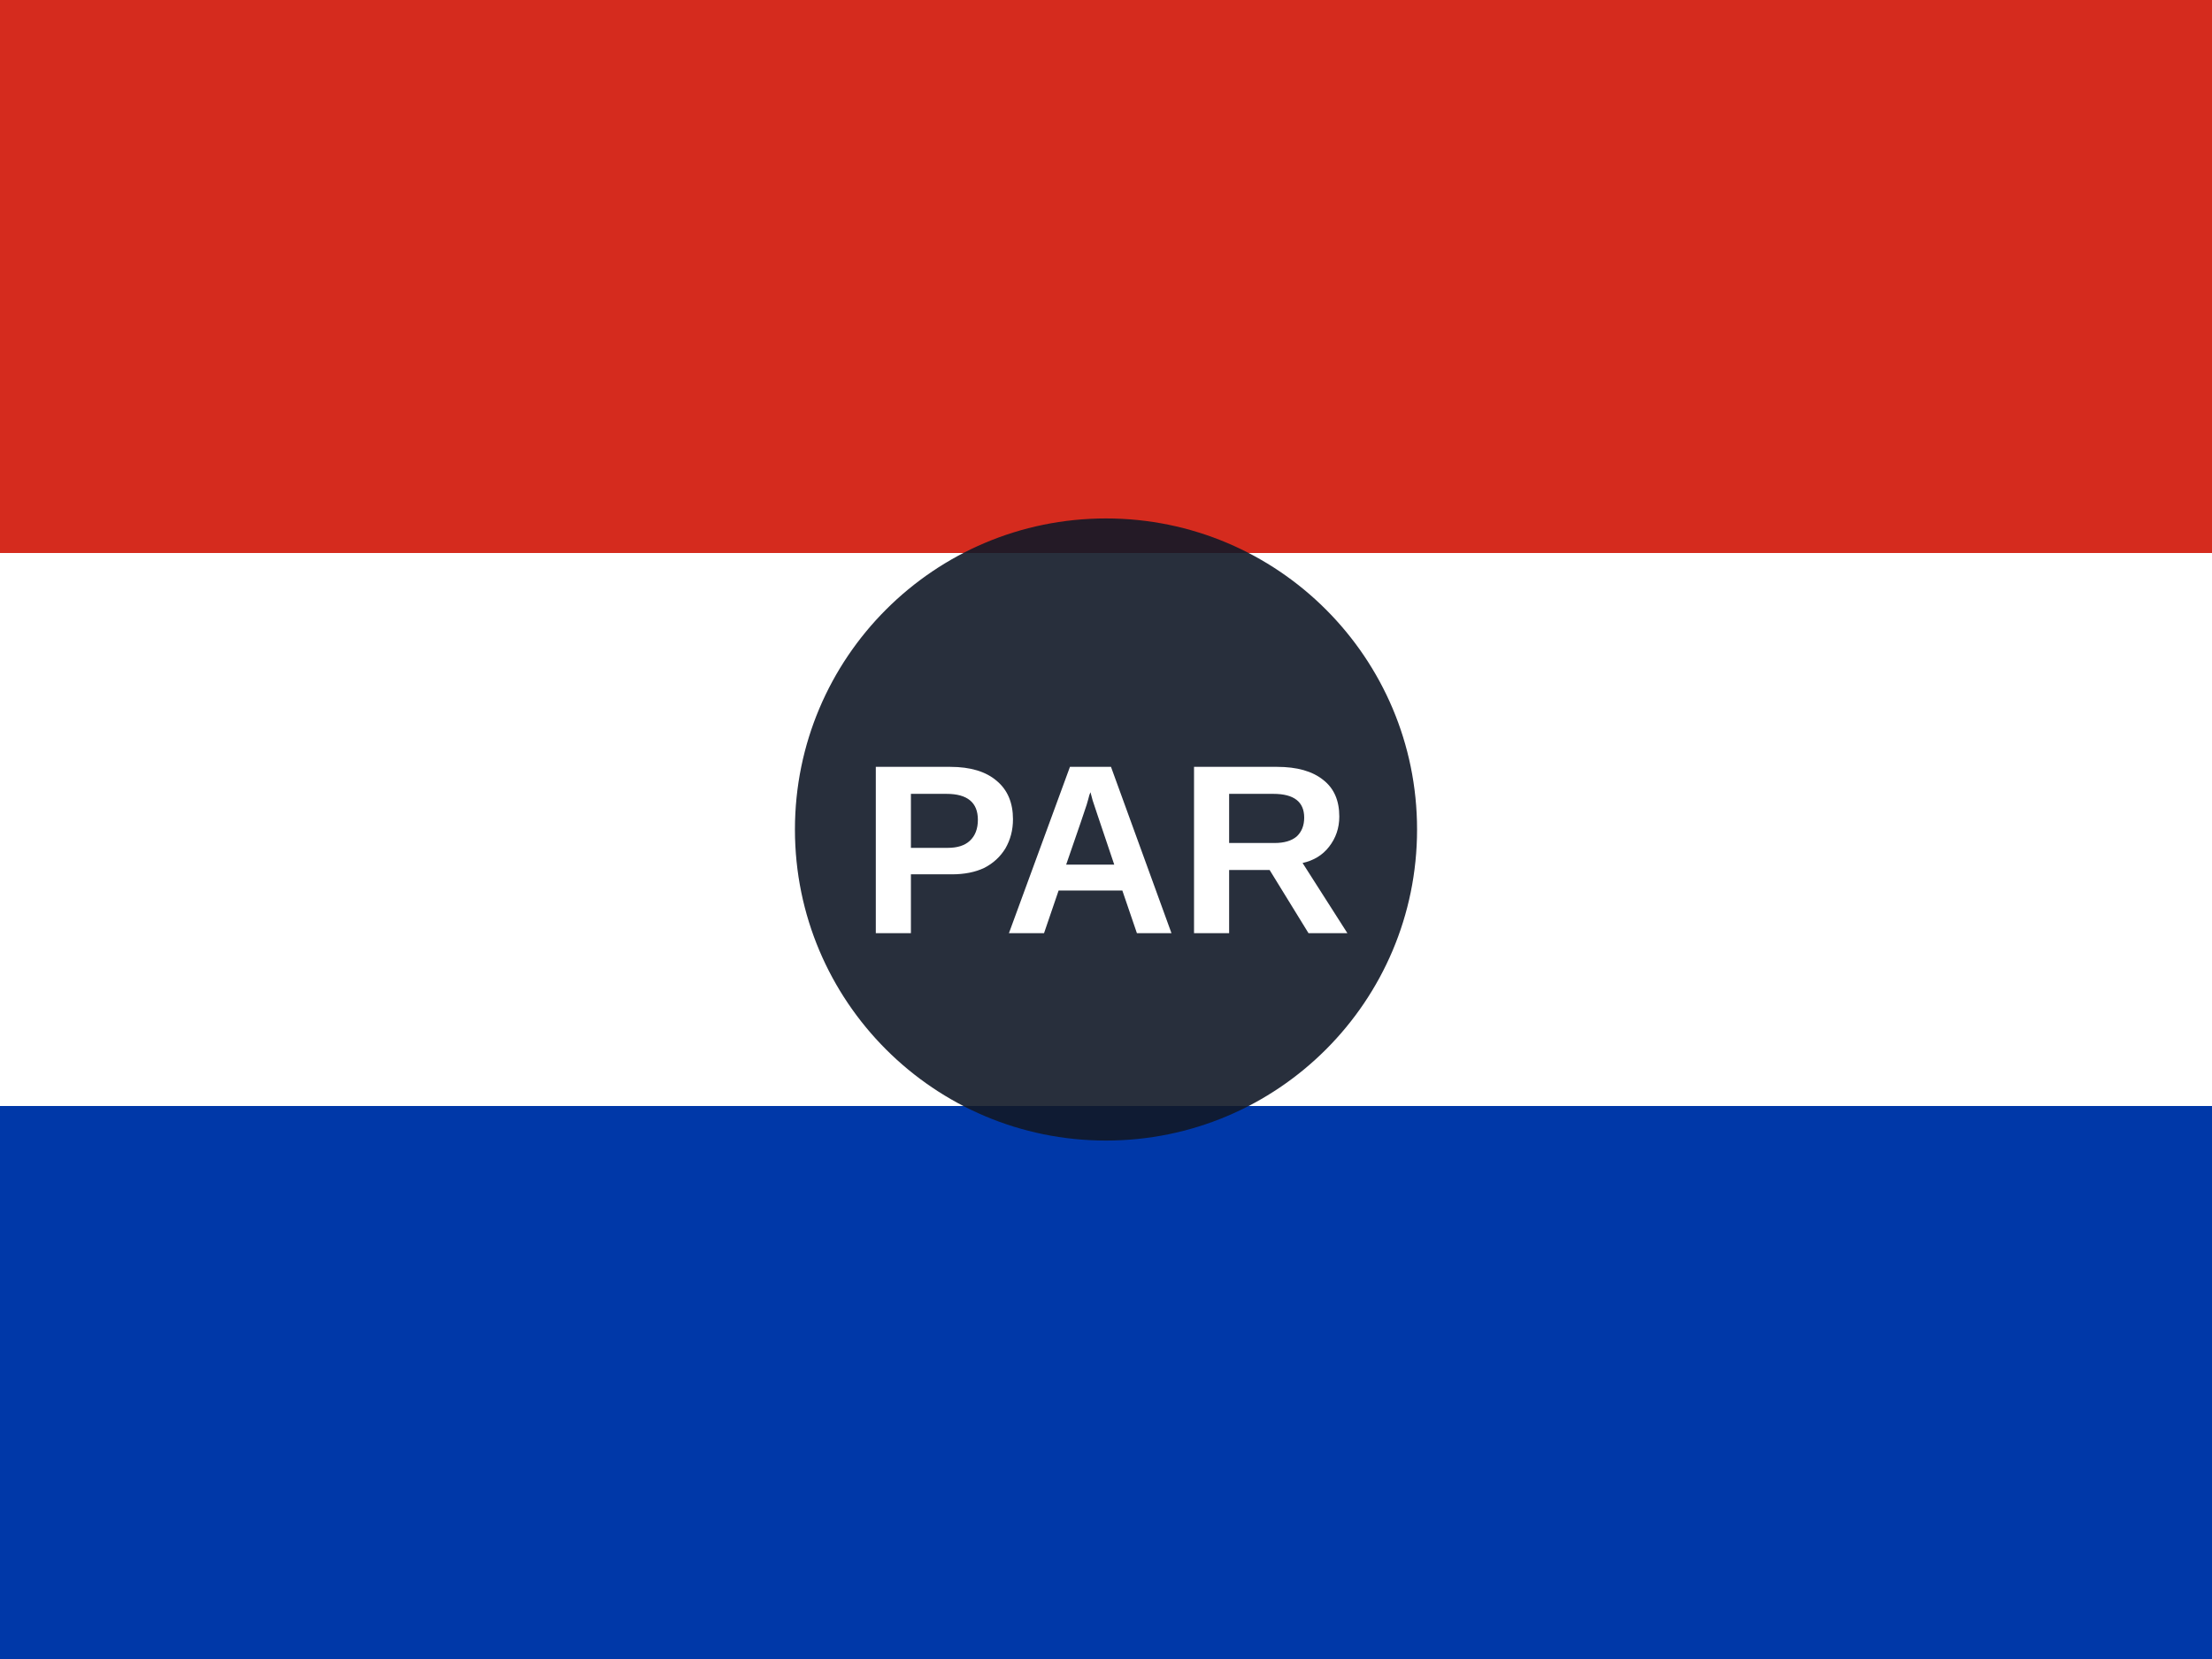
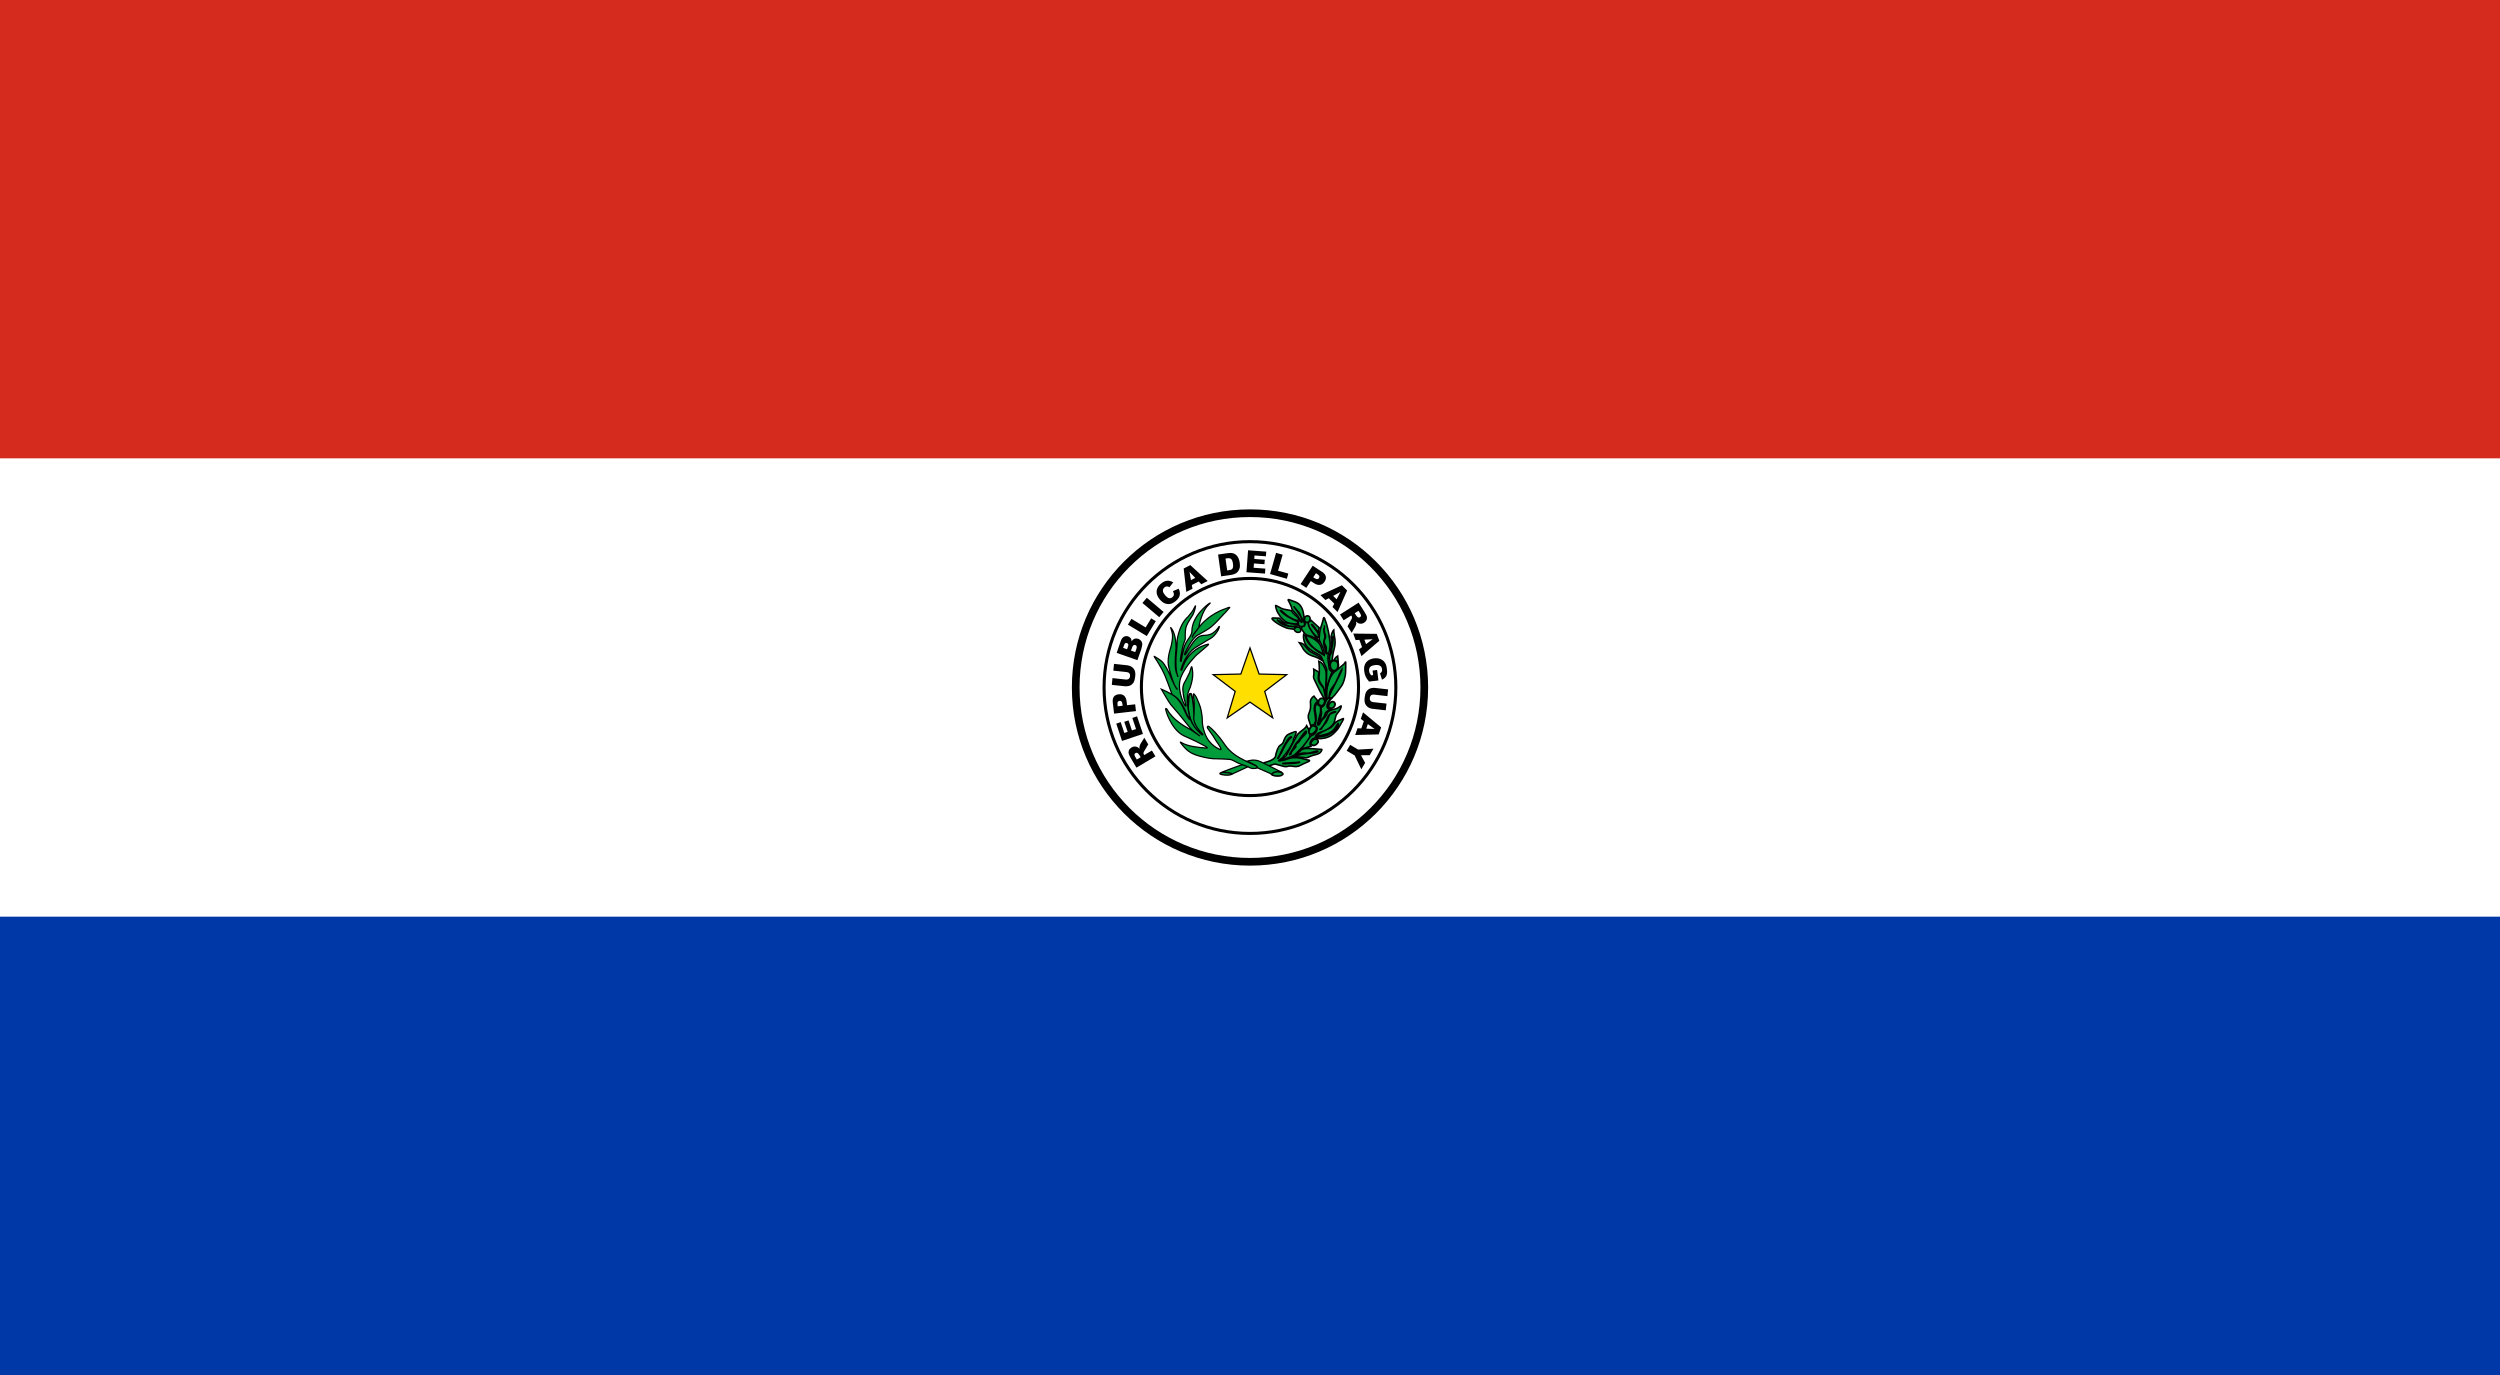
- <svg xmlns="http://www.w3.org/2000/svg" viewBox="0 0 64 48">
-   <path d="M0 0h64v16H0z" fill="#d52b1e" />
-   <path d="M0 16h64v16H0z" fill="#ffffff" />
-   <path d="M0 32h64v16H0z" fill="#0038a8" />
-   <circle cx="32" cy="24" r="9" fill="#111827" opacity=".9" />
-   <text x="32" y="27" font-size="7" font-family="Arial" text-anchor="middle" fill="#fff" font-weight="700">PAR</text>
+ <svg xmlns="http://www.w3.org/2000/svg" width="1200" height="660">
+   <path d="M0 0h1200v660H0z" fill="#0038a8" />
+   <path d="M0 0h1200v440H0z" fill="#fff" />
+   <path d="M0 0h1200v220H0z" fill="#d52b1e" />
+   <path d="M683.656 329.978c0 46.218-37.442 83.678-83.658 83.678-46.193 0-83.654-37.46-83.654-83.678 0-46.198 37.462-83.634 83.654-83.634 46.216 0 83.658 37.436 83.658 83.634z" stroke-miterlimit="10" fill="#fff" stroke="#000" stroke-width="3.687" />
+   <path d="M640.448 317.02c-2.031-.08-2.043 2.158-2.043 2.158s.07-.662.012.09c-.039.743.333 2.555 1.833 2.703 1.583.139 2.109-1.711 2.122-2.609 0-.356-.116-2.296-1.924-2.34" fill="#009b3a" stroke="#000" stroke-width=".985" />
+   <path d="m547.516 363.468-.717-1.187c-.072-.132-.259-.35-.558-.675a.817.817 0 0 0-.554-.273.988.988 0 0 0-.652.132c-.278.17-.46.397-.49.675-.053.283.079.672.393 1.197l.725 1.235zm7.08-.408-9.1 5.412-2.778-4.668c-.515-.876-.828-1.572-.95-2.122-.143-.559-.075-1.083.156-1.604.23-.526.648-.964 1.23-1.313a3.156 3.156 0 0 1 1.48-.457c.51 0 .975.126 1.426.365.278.16.602.408.955.768-.084-.389-.132-.696-.113-.934a6.02 6.02 0 0 1 .221-.73c.123-.34.24-.578.313-.729l1.839-2.928 1.875 3.18-1.875 3.157c-.235.399-.378.706-.397.92-.011.296.054.554.195.807l.156.258 3.687-2.194zm-16.02-7.41-2.778-8.302 2.142-.72 1.74 5.204 1.606-.54-1.636-4.83 2.058-.671 1.616 4.806 1.97-.637-1.778-5.355 2.273-.774 2.822 8.458zm.296-16.9-.112-.777c-.073-.648-.23-1.066-.47-1.284a1.133 1.133 0 0 0-.896-.282 1.3 1.3 0 0 0-.79.417c-.21.254-.28.672-.192 1.28l.089.934zm-4.116 3.79-.631-5.394c-.127-1.158.04-2.082.524-2.734.5-.646 1.265-1.035 2.293-1.152 1.059-.132 1.936.096 2.602.657.658.569 1.079 1.517 1.236 2.82l.2 1.776 3.896-.453.382 3.264zm-.367-20.64.338-3.25 6.282.676a5.523 5.523 0 0 1 1.71.482 3.54 3.54 0 0 1 1.362 1.074c.363.468.618.915.736 1.397.16.636.205 1.415.102 2.31a11.916 11.916 0 0 1-.294 1.654c-.132.597-.337 1.09-.593 1.469a3.852 3.852 0 0 1-1.019 1.03 3.324 3.324 0 0 1-1.289.55c-.696.142-1.293.17-1.812.112l-6.253-.66.337-3.255 6.416.696c.578.058 1.038-.049 1.395-.342.359-.287.56-.704.628-1.254.06-.58-.059-1.026-.339-1.371-.278-.356-.71-.555-1.293-.623zm10.523-8.892.564-1.566c.171-.53.22-.94.103-1.236a.98.98 0 0 0-.642-.578c-.315-.108-.574-.088-.828.068-.264.16-.491.5-.672 1.03l-.558 1.576zm-3.924-1.376.475-1.329c.16-.486.205-.855.087-1.104-.087-.239-.294-.428-.612-.52a.91.91 0 0 0-.774.034c-.23.136-.422.427-.578.895l-.496 1.366zm-4.995 1.755 2.01-5.792c.348-.964.843-1.606 1.509-1.97a2.518 2.518 0 0 1 2.04-.152c.577.228 1.017.58 1.322 1.095.18.34.294.788.294 1.308.416-.66.896-1.08 1.43-1.26.544-.194 1.137-.184 1.779.04.504.174.926.461 1.26.84.318.4.528.838.632 1.334.048.32.024.748-.089 1.279-.166.744-.264 1.215-.348 1.435l-1.862 5.33zm5.392-13.555 1.71-2.791 6.811 4.128 2.652-4.356 2.22 1.356-4.322 7.145zm6.986-10.406 2.103-2.505 8.07 6.823-2.106 2.505zm14.657-5.686 2.75-1.176c.353.74.554 1.444.582 2.135a4.09 4.09 0 0 1-.39 1.92c-.315.608-.829 1.197-1.534 1.815-.898.73-1.721 1.206-2.5 1.415-.77.2-1.632.151-2.592-.151-.926-.306-1.808-.972-2.66-1.97-1.108-1.355-1.618-2.684-1.505-3.988.108-1.327.823-2.519 2.126-3.618 1.035-.856 1.995-1.303 2.94-1.376.922-.088 1.902.19 2.886.807l-1.807 2.344c-.275-.18-.504-.3-.7-.34a1.586 1.586 0 0 0-.878-.01 1.86 1.86 0 0 0-.804.399c-.574.48-.823 1.074-.74 1.784.049.53.387 1.149.975 1.883.76.9 1.416 1.404 1.956 1.507.568.117 1.092-.043 1.582-.452.476-.408.735-.836.745-1.303.014-.497-.118-1.036-.432-1.625m10.7-6.355-2.763-2.86.696 3.924zm1.647 1.736-3.312 1.684.338 1.794-2.975 1.512-1.26-11.23 3.18-1.625 8.346 7.623-3.043 1.556zm12.863-11.025.813 5.71.795-.117c.68-.084 1.156-.234 1.425-.424.26-.209.437-.476.544-.895.117-.389.117-.996-.004-1.843-.156-1.104-.451-1.843-.863-2.194-.42-.35-1.054-.476-1.896-.35zm-3.557-1.912 4.802-.691c.946-.126 1.715-.117 2.332.059a3.84 3.84 0 0 1 1.622.9 4.58 4.58 0 0 1 1.059 1.556 7.428 7.428 0 0 1 .548 1.998c.172 1.109.172 2.004-.01 2.641a4.464 4.464 0 0 1-.833 1.716c-.402.473-.848.828-1.343 1.027a7.334 7.334 0 0 1-1.896.579l-4.812.677zm14.391-2.05 8.727.647-.162 2.251-5.464-.408-.127 1.678 5.068.374-.183 2.145-5.041-.36-.148 2.063 5.621.417-.176 2.383-8.895-.656zm13.446 1.234 3.142.876-2.172 7.685 4.906 1.386-.716 2.49-8.052-2.28zm17.84 11.732.676.438c.52.345.96.491 1.28.456a.982.982 0 0 0 .78-.486 1.3 1.3 0 0 0 .2-.895c-.064-.31-.353-.626-.863-.962l-.78-.526zm-.26-5.569 4.544 2.997c.984.646 1.562 1.376 1.74 2.163.19.798 0 1.635-.585 2.501-.567.88-1.303 1.396-2.175 1.546-.882.141-1.848-.131-2.95-.856l-1.494-.992-2.147 3.273-2.74-1.814zm11.472 16.122 1.842-3.525-3.498 1.892zm-1.117 2.101-2.652-2.606-1.596.876-2.376-2.335 4.884-2.256 5.381-2.487 2.528 2.501-4.596 10.335-2.43-2.412zm9.821 4.587.745 1.177c.089.118.25.346.583.656a.87.87 0 0 0 .57.249.91.91 0 0 0 .626-.156c.28-.18.436-.403.486-.69.038-.273-.108-.682-.437-1.177l-.755-1.206zm-7.07.627 8.913-5.69 2.926 4.586c.543.846.887 1.542 1.053 2.082a2.58 2.58 0 0 1-.138 1.605c-.216.535-.612.978-1.17 1.344-.505.32-.99.5-1.49.5-.475.029-.96-.092-1.436-.293a5.476 5.476 0 0 1-.965-.753c.093.389.152.705.141.924a5.78 5.78 0 0 1-.186.73 3.863 3.863 0 0 1-.318.748l-1.725 2.987-2-3.118 1.795-3.2c.24-.428.357-.734.357-.948.01-.288-.035-.56-.225-.804l-.142-.242-3.626 2.31zm12.496 14.24 3.17-2.393-3.963.22zm-1.924 1.416-1.27-3.497-1.804.126-1.152-3.137 11.3.132 1.221 3.336-8.58 7.354-1.176-3.23zm5.06 11.246 2.176-.287.63 5.04-4.473.54c-.755-.876-1.332-1.66-1.641-2.375-.344-.709-.564-1.57-.69-2.577-.162-1.245-.08-2.286.268-3.123.314-.836.873-1.532 1.656-2.082.79-.52 1.721-.865 2.804-.996 1.142-.15 2.175-.034 3.076.34.903.36 1.628.968 2.192 1.824.435.677.724 1.606.861 2.812.162 1.152.162 2.032.01 2.631a3.163 3.163 0 0 1-.798 1.56 4.092 4.092 0 0 1-1.554 1.061l-.95-3.05c.378-.189.656-.431.823-.778.172-.33.216-.749.172-1.206-.118-.72-.412-1.254-.95-1.614-.554-.36-1.369-.473-2.437-.34-1.136.14-1.905.466-2.352.938-.42.496-.577 1.132-.499 1.892.04.36.146.696.284 1.007.152.33.372.666.676 1.085l.996-.137zm6.694 15.856-.372 3.238-6.252-.705a5.311 5.311 0 0 1-1.726-.492 3.814 3.814 0 0 1-1.352-1.074c-.358-.456-.603-.92-.72-1.386-.153-.676-.192-1.435-.09-2.325.07-.506.169-1.065.29-1.663.143-.599.353-1.085.618-1.464a4.14 4.14 0 0 1 1.01-1.017c.46-.287.881-.467 1.302-.54.687-.131 1.299-.174 1.814-.096l6.262.714-.372 3.23-6.405-.736c-.583-.062-1.044.04-1.407.327-.352.291-.564.7-.621 1.26-.064.573.044 1.026.327 1.371.276.35.706.56 1.28.647zm-9.732 12.034 3.984.142-3.216-2.345zm-2.363-.12 1.206-3.507-1.476-1.056 1.098-3.156 8.693 7.223-1.196 3.379-11.265.277 1.107-3.239zm5.837 9.734-1.839 3.127-4.164.014 1.993 3.658-1.827 3.089-3.214-6.66-3.812-2.246 1.675-2.826 3.808 2.262z" />
+   <path d="M670.01 330.004c0 38.69-31.352 70.045-70.023 70.045-38.682 0-70.033-31.356-70.033-70.044 0-38.662 31.35-70.012 70.032-70.012 38.672 0 70.023 31.35 70.023 70.01z" stroke-miterlimit="10" fill="none" stroke="#000" stroke-width="1.475" />
+   <path d="M652.093 329.754c0 28.799-23.323 52.124-52.107 52.124-28.785 0-52.118-23.325-52.118-52.124 0-28.77 23.333-52.102 52.116-52.102 28.786 0 52.11 23.332 52.11 52.102z" stroke-miterlimit="10" fill="none" stroke="#000" stroke-width="1.475" />
+   <path d="m599.99 311.012 4.377 12.53 13.244.296-10.554 8.026 3.837 12.698-10.904-7.548-10.908 7.548 3.818-12.698-10.57-8.026 13.27-.296z" fill="#fedf00" stroke="#000" stroke-width=".602" />
+   <path d="M624.052 365.729c-.442.37-2.22.569-2.69.648-.476.062-2.343.081-3.133.11-.435.03-1.273.151-1.709.151-3.828-.436 6.219-.375 7.532-.91m-10.031-2.96c.25-.448 1.505-3.24 1.956-4.033.46-.779 1.499-2.856 2.12-3.72.32-.468 1.569-1.824 1.867-1.217-2.175 1.88-3.89 5.163-4.804 7.37-.118.238-.833 1.467-1.097 1.789-.256.315-.151.912-.552.96-.423.053-.127.13-.127.13s.362-.808.637-1.28zm14.431 2.135s-1.73-.259-2.803-.638c-1.068-.36-2.862-.636-4.391-.598-1.514.02-2.9.477-4.135.948-1.23.457-2.823.496-2.823.496s-.902.141-.48-.067c.401-.2 1.798-1.29 1.798-1.29l.902-1.235c.26-.072 4.836-6.077 4.338-7.689.701-1.186 1.522-3.303 1.214-3.672-.147-.15-3.563 1.084-4.312 1.764-.868.75-1.48 2.312-1.74 3.212-.254.894-1.568 1.633-1.568 1.633-1.068.768-1.842 3.2-2.205 5.19-.367 1.964-5.208 3.053-5.208 3.053s-1.343.501-.151.88c.205.058.737.957 1.164.971.592.069 3.598-1.218 4.063-1.116a35.664 35.664 0 0 1 3.028.828c1.147.389 2.093.588 2.895.292.814-.293 1.976-.18 2.848-.01.858.185 1.818.107 2.371-.064.593-.18 2.152-1.046 2.152-1.046s1.686-.73 2.66-1.187c.976-.456.383-.656.383-.656" fill="#009b3a" stroke="#000" stroke-width=".754" />
+   <path d="M615.299 370.745s-6.665-3.487-7.023-3.57c-.21-.029-3.024-1.58-4.311-1.98-.931-.301-2.215-.38-2.676-.35-1.097.077-2.889.561-2.889.561l1.656.677s1.554.763 2.314 1.172c1.087.574 1.136 1.273 1.136 1.273l6.035 2.655 1.224.88s1.114-1.537 4.534-1.318" fill="#009b3a" stroke="#000" stroke-width=".602" />
+   <path d="M622.002 356.903c2.096-1.87 3.121-4.528 4.846-6 .28.2.28.534-.062 1.123-.326.58-.76.78-.95 1.082-.352.472-1.402 1.344-1.686 1.868-.252.496-.578 1.19-1.493 1.718-.91.544-.624 1.409-.7 1.772-.073.4-1.475 1.404-2.152 2.645-.129 1.294-.187.751-.972 1.211 1.428-2.153 2.179-3.54 3.169-5.42m-4.711 5.917c-.135.283-4.269 2.63-2.976 2.282 1.285-.338 5.105-1.717 6.19-2.2 1.327-.579 2.123-1.795 3.12-2.783 1.017-1.01 4.163-4.017 4.707-5.176.532-1.194 1.016-2.854-1.117-6.582 0 0-.331.713-1.126 1.41-.786.713-1.958 1.502-1.958 1.502l-1.368 1.293s-4.831 8.875-5.472 10.255" fill="#009b3a" stroke="#000" stroke-width=".794" />
+   <path d="M634.086 359.696s-2.646-.237-2.876-.237c-.25 0-1.7-.2-3.808-.2-2.088 0-2.872.724-3.42 1.307-.593.653-2.24 2.16-2.24 2.16l.888-.078c2.116-1.648 3.763-1.044 4.42-1.092.686-.024 1.511.044 3.63-.706 2.15-.754 2.024-.048 1.788.024a11.158 11.158 0 0 1-3.192.644c-1.596.088-2.997.397-3.624.397-.632 0-5.29 1.275-5.29 1.275s5.04.295 5.584.475c.54.22 1.388.117 2.088-.219 1.931-.89 2.804-1.06 3.597-1.24.799-.155 1.75-.695 1.75-.695s.51-.322.98-1.176c.485-.876-.276-.639-.276-.639m2.474-13.81c.318-.789 1.113-2.642 1.956-3.371.514-.448 1.4-.657 1.871-.856.2-.068 1.648-.138-.16.359-.75.2-1.764.643-2.214 1.398-.632 1.754-1.184 3.283-2.358 4.404-.862.905-1.408 2.083-1.408 2.083l-.924.32c1.694-1.037 2.43-2.961 3.237-4.337zm8.193-.988c-.965.322-1.304.588-1.304.588-2.16.648-3.044 2.004-3.99 3.108-.48.578-1.156 1.01-3.435 1.987-2.082.895-3.693 2.278-3.732 2.278 0 0-.66.135-.534.456.049.152.612.03.612.03s4.29-.612 6.078-1.7c1.142-.716 1.788-1.237 2.87-2.91.485-.739 1.029-2.13 1.054-1.235.084 2.373-3.603 4.674-5.208 5.384-.86.365-2.005.516-3.504.763-1.481.273-2.382.191-2.274-.135.151-.472.324-.57.715-1.036.706-.841 2.41-1.139 3.665-1.728 1.485-.665 2.892-1.644 3.597-2.48.72-.845.97-1.157 1.166-1.871.55-1.869.578-2.904 1.093-3.571 1.812-2.232 2.077-2.952 2.166-3.948.019-.23-.941.529-1.44.806-.976.578-1.338.578-3.337 1.1-2.03.506-1.985 1.814-2.3 2.432-.092.247-.915 1.274-1.308 1.464-.392.199-1.357 1.594-1.714 2.412-.264.597-.736 1.026-1.113.978-.396-.074.76-4.397 1.014-5.112.275-.71.329-2.097.329-2.564 0-.447.016-1.624-.768-1.756-.78-.132-.816-1.209-.816-1.209-1.876 1.625-.828 4.488-.626 6.185.201 1.682-.387 4.795-.387 4.795 1.812.774.387 2.976-.176 3.688-.593.723-1.716.855-2.22 1.493-.534.656-4.331 5.943-4.331 5.943l4.723-1.338s.44.078-.265-.456c-.715-.512.23-2.496.838-2.982 1.161-.91 2.73-.248 2.73-.248s2.19.336 4.875-.73c2.244-.885 3.209-2.32 4.272-3.4.579-.587 1.637-2.539 2.304-3.695.402-.668 1.122-1.937.68-1.786" fill="#009b3a" stroke="#000" stroke-width=".754" />
+   <path d="M631.36 357.595c.36-.146.414-.211 1.075-.932.65-.72.077-1.936-.929-1.887-.492.033-1.015-.081-1.982 1.22-.934 1.302.447 1.778.972 1.832.224.012.52-.086.864-.233" fill="#009b3a" stroke="#000" stroke-width=".84" />
+   <path d="M628.918 349.363c-.626 1.047-.96 2.249-.468 2.62.11.061.546.444.914.444.362 0 1.39-.493 1.975-1.397.587-.876 1.067-1.838-.133-2.436-1.088-.539-1.836-.035-2.288.768" fill="#009b3a" stroke="#000" stroke-width=".858" />
+   <path d="M632.491 336.58s.099-.161-.313-.588c-.652-.668-1.468-1.857-1.468-1.857-1.298.71-1.73 2.145-1.73 2.715 0 .592.22 1.881.02 3.195-.07.447-.142.958-.784 2.583-.657 1.604.093 3.078.24 3.598.112.516.648 2.12.648 2.12s.508-.326.68-.364c.2-.054.892-.024.892-.024s.782-1.414.81-2.2c.015-.58-.077-1.562-.352-3.07-.382-2.194-.358-2.82-.098-4.047.26-1.245 1.455-2.063 1.455-2.063" fill="#009b3a" stroke="#000" stroke-width=".754" />
+   <path d="M634.428 338.77s.737-.176 1.108-.844c.468-.806.345-1.662.345-1.662-1.142-2.213-2.676-.427-2.676-.427-1.374 2.81 1.222 2.934 1.222 2.934" fill="#009b3a" stroke="#000" stroke-width=".828" />
+   <path d="M638.315 334.714c-1.704.088-2.542 3.15-2.542 3.15s-.276.757-1.184 1.342c-.966.597-.396 1.455-.396 2.98 0 1.524-1.063 4.22-1.063 4.22l-.396.914s.037.686.658-.56c1.056-2.096 2.214-1.587 2.65-3.843.276-1.678 3.054-2.212 3.054-2.212l-.781-.146c-2.887-1.353.167-4.727.66-5.325.524-.596 1.023-.596-.66-.52" fill="#009b3a" stroke="#000" stroke-width=".984" />
+   <path d="M637.829 338.346c-.78 1.673 1.44 1.754 1.952 1.462.207-.12.676-.677.676-.677.9-1.294.077-2.17-.393-2.295-.452-.15-1.417-.265-2.235 1.51" fill="#009b3a" stroke="#000" stroke-width=".838" />
+   <path d="M633.612 331.854c.583 1.085 2.21 4.104 2.592 3.916.24-.117.05-.735.05-.735s-.049-.817-.314-1.805c-.26-.996-.197-2.271-.716-3.088-.504-.816-1.714-1.785-2.19-3.074-.47-1.293-.101-3.74-.062-4.041.048-.282.191-.097-.06-.389-.254-.317-2.31-1.411-2.31-1.411s.12.798.07 2.243c-.02.35-.118.758-.172 1.366-.048.579.3 1.308 1.143 2.972.979 1.926 1.45 3.108 1.969 4.046m12.336-14.363s-.593.988-.804 1.206c-.22.22-3.571 3.099-3.762 3.22-.162.127-1.912.686-3.504 4.99-1.597 4.29-.906 8.302-.906 8.302l.774-.096.132-.42s.26-1.424.46-2.504c.222-1.065 1.416-2.554 2.209-3.653.756-1.075 1.365-2.62 1.365-2.62.898-1.81 1.33-3.428 2.22-4.69.035 1.503-5.677 10.742-6.289 13.886l1.692-.258c1.351-1.235 3.12-3.828 4.317-5.5 1.204-1.678 1.716-4.3 1.935-5.462.21-1.148.162-6.4.162-6.4" fill="#009b3a" stroke="#000" stroke-width=".754" />
+   <path d="M634.56 318.442c-.863-.798-1.534-1.037-1.534-1.037s.206 1.566.206 2.52c0 .957.084 2.563.034 3.42-.034.854-.46 2.27.147 3.656.623 1.367 1.323 2.063 1.818 2.923.451.842 1.277 5.217 1.277 5.217s-.302-5.916-.042-7.59c.24-1.644.319-4.207-.048-5.491-.383-1.29-1.016-2.801-1.858-3.618m3.943-5.776c.26-.506.868-1.552 1.122-3.143.093-.675.156-1.77.132-2.528-.019-.507-.22-1.386 0-1.445.196-.048.033.274.144 1.024.054.267-.13 1.008-.164 1.956-.045.758-.075 1.392-.413 2.418-.294.904-.028 1.908-.209 2.19-.195.286-.715 1.371-.715 1.371s-.318.876-.264 1.673c.029.816.078 1.698.078 1.698s.377-.7 1.22-.817c0 0 .191-1.368.191-1.795 0-.429.549-3.23.828-4.086.382-1.254.652-3.438.045-5.973-.168-.685-.29-2.83-.29-2.83s-.808.647-1.288 3.093c-.148.744.166 2.738.043 4.864-.048 1.172-1.173 5.923-1.325 6.22" fill="#009b3a" stroke="#000" stroke-width=".754" />
+   <path d="M638.503 312.666c-.04.072-.054.102-.054.102s.034-.03.054-.102" fill="#009b3a" stroke="#000" stroke-width=".754" />
+   <path d="M635.317 300.335c.432 0 .432.467.343.836-.068.38-.058 1.085-.058 1.23 0 .166.18 1.173.324 1.698.156.54.426.71.308 1.794-.08.682-.78 1.483-.534 2.641.132.609.568 1.246.784 1.77.18.365.082 1.257.132 1.986.019.71.411 1.19.411 1.19s-.485.906-.647-.227c-.176-1.3-.235-1.878-.484-2.466-.407-.964-.78-2.697-.148-4.033.108-.258.192-.738.192-1.308 0-.579-.356-1.568-.425-2.18-.06-.487-.02-1.513-.02-1.884m-2.265 5.44c.102.734.338 1.152 1.166 2.748.255.526.834 1.868.921 2.296.103.428.192.944.192 1.075 0 .141.093 1.148.093 1.148v.418s-2.294-1.337-3.298-2.052c-1-.72-2.136-1.708-2.862-2.305-.823-.677-2.784-3.002-2.808-4.864l-.901-.817s-.687 4.139 2.557 6.818c.936.768 1.956 1.615 4.136 2.602 2.186 1.008 1.899 1.909 2.81 3.845.897 1.945 1.459 3.064 1.572 3.614.078.588-.249 8.857-.249 8.857l.078.75s1.998-7.66 2.958-8.515c0 0-1.905-.293-1.754-3.288l-.334-1.975s-.381-2.374.334-3.847c0 0 .848-2.7.559-5.034-.181-1.396-.246-1.814-.416-3.152-.26-2.082-1.094-5.058-1.187-5.418-.285-1.045-.382-1.206-.715-2.032-.099-.292-.285-1.256-.593-1.27-.177-.01-.447 1.24-.447 1.24s-.4 1.362-.484 1.731c-.26 1.1-.868 2.023-1.146 4.494-.05.448-.099 1.654-.153 1.815-.029.136-.087.846-.029 1.118" fill="#009b3a" stroke="#000" stroke-width=".754" />
+   <path d="M634.933 317.273s-.333-.74-.672-1.119c-.68-.802-1.596-1.483-4.203-2.757-2.597-1.294-3.284-3.42-4.607-4.295-.607-.419-1.783-.618-1.783-.618s1.156 1.591 1.43 2.14c.353.7.437 1.177 1.867 2.51 1.421 1.338 3.156 1.805 4.273 2.136 1.578.49 3.695 2.004 3.695 2.004m-8.185-12.292c.07.21.74 2.496 2.146 4.272 2.15 2.718 6.291 4.66 6.291 4.66-.387-1.692-1.062-3.648-1.596-4.514-1.883-3.04-6.855-4.53-6.855-4.53s-.088-.116.014.112m5.936 1.282c1.114-2.44-2.212-4.77-3.15-6.47.347-.276.759.448 1.14.93.545.724 2.079 2.82 2.079 2.82l.475-2.232-3.961-3.604c-.048.524-1.272.955-1.272.955-.593 3.336 4.69 7.6 4.69 7.6" fill="#009b3a" stroke="#000" stroke-width=".754" />
+   <path d="M625.787 300.61c-.955.428-1.294.428-1.294.428l.533 1.414.31.384s1.244 1.8 1.969 2.024c.303.112 1.436.31 2.573.797 1.43.608 3.765 2.65 3.765 2.65s-3.884-4.38-5.373-7.664l-.502-1.892-1.408.093s.387 1.329-.573 1.767" fill="#009b3a" stroke="#000" stroke-width=".754" />
+   <path d="M611.251 297.809a13.879 13.879 0 0 0 2.112 1.566c.857.516 3.327 1.969 5.175 2.32.432.068 2.752.36 2.752.36.093-1.017 1.196-1.105 1.196-1.105l-3.287-.36c-2.651-.196-4.668-1.304-6.238-3.078 2.106 1.277 5.134 3.288 7.588 3.18 10.075-.99-3.036-1.24-4.173-1.969-1.206-.744-2.234-1.98-2.234-1.98l-2.954-.132s-1.452-.091.063 1.198" fill="#009b3a" stroke="#000" stroke-width=".754" />
+   <path d="M623.113 303.546c.652-.048 1.108-.17 1.255-.884.132-.798-.171-1.377-1.132-1.587-.534-.132-1.47-.16-1.852.789-.416.972 1.097 1.596 1.097 1.596s.289.126.632.086m1.13-5.776c-.853 0-1.142.696-.96 2.052.225 1.368 2.317.77 2.317.77l.387-.2s.285-.22.127-1.308c-.147-1.114-1.014-1.314-1.872-1.314m3.426.96h-.033c-.016.01.033 0 .033 0" fill="#009b3a" stroke="#000" stroke-width=".754" />
+   <path d="M627.636 298.73c.024-.01.083-.04.304-.102.435-.165.876-1.212.876-1.212.22-1.414-.792-1.764-.792-1.764-1.707-.34-1.751 1.157-1.751 1.157-.47 1.95 1.112 1.931 1.362 1.92m-7.595-6.697c.095.648 1.015 1.586 1.158 1.747.166.145 1.343 1.372 1.74 1.92.396.551 1.716 3.043 1.716 3.043s.23-.038.328-.228c.23-.388-.884-3.408-.996-3.616-.408-.917-1.074-1.601-1.745-2.316-.156-.101-.706-.807-1.308-1.565 1.193 1.526 4.25 5.865 5.151 7.794 0 0-.109-2.056-.222-3.16-.381-3.22-1.22-4.217-1.489-4.683-.475-.87-1.68-1.716-2.544-2.014-.861-.312-1.881-.74-2.973-1.09-1.128-.344-.26.672.156 1.548.52 1.036.936 1.965 1.03 2.621" fill="#009b3a" stroke="#000" stroke-width=".754" />
+   <path d="M615.835 297.329c1.113.943 1.612 1.6 3.92 1.94 2.327.365 2.523.21 2.523.21s1.207-.583.594-1.094c-3.42-1.504-6.658-3.294-8.302-5.307 0 0 .285-.277 1.47.91.687.696 1.148 1.045 1.569 1.372 1.244.87 1.783 1.118 3.024 1.794.66.36 2.312.748 2.312.748s.235-.5.445-.559c.202-.048-.127-.833-1.563-1.995a11.453 11.453 0 0 1-2.097-2.277s-1.7-.372-3.542-.679c-1.373-.218-3.955-2.222-3.91-1.678.047.56.387 2.296 1.083 3.4.7 1.109 1.367 2.243 2.474 3.216" fill="#009b3a" stroke="#000" stroke-width=".754" />
+   <path d="M596.61 366.914c-1.008.297-8.572 3.137-8.572 3.137l-2.112.846c2.916-.656 5.15.813 5.15.813l8.425-3.9s-.024-.128-.234-.279c-.221-.15-1.637-.924-2.657-.617" fill="#009b3a" stroke="#000" stroke-width=".602" />
+   <path d="M585.607 371.153c-.056.048-.113.248.034.312.42.233.307.325 2.216.554 1.925.209 3.18-.156 3.509-.52.386-.423-4.769-1.211-5.76-.346" fill="#009b3a" stroke="#000" stroke-width=".644" />
+   <path d="m573.504 343.944-.35-2.364s-.44-6.392-1.166-7.674c-.139-.284-.076-.948-.537-.959-.882-.066-.882 2.013-.989 3.897-1.434 9.5 6.143 16.754 6.143 16.754z" fill="#009b3a" stroke="#000" stroke-width=".836" />
+   <path d="M611 372.092s-.795-.177-.292-.798c.482-.59 1.915-.906 2.202-.906.282-.012 1.086.058 1.684.225.604.149 1.438.681 1.194 1.067-.255.367-1.071.825-2.187.825-.957 0-1.447-.024-1.869-.144-.408-.155-.733-.269-.733-.269" fill="#009b3a" stroke="#000" stroke-width=".77" />
+   <path d="M602.785 367.572s-2.601-1.196-5.066-2.402c-3.25-1.587-7.155-3.79-9.874-7.832-3.405-5.004-6.366-7.684-7.081-8.223-.736-.54-.842-.74-1.112-.36-.245.33-.074.617.132.967.7 1.139 2.421 3.278 3.038 4.427 1.063 2.052 3.264 4.293 3.244 5.622 0 .185-.642-.132-.642-.132s-5.15-1.764-7.236-8.004c-1.52-4.524-.874-5.853-1.227-8.113-.602-4.018-.725-4.344-2.714-8.848-.054-.112-1.216-1.994-1.372-1.576-.216.54.196 2.554.196 2.554l.211 2.32s-.168 5.15-.168 5.462c0 .312-1.297 3.526 4.214 8.93 0 0 .084.918-.656.11-.524-.578-4.469-3.608-5.669-8.592-1.236-4.986-1.416-9.976-.48-12.048.847-1.872 2.548-6.45 1.823-10.448-.084-.417-.202-1.644-.466-1.322-.112.156-.608 2.18-.907 2.88-.416.958-1.063 1.9-1.263 2.562-.388 1.123-2.289 2.86-1.917 6.055.421 3.672.661 4.246 1.103 5.555.151.476.52 1.692.28 1.814-.221.117-1-1.454-1-1.454s-3.49-6.858-1.338-12.422c2.176-5.54 7.634-10.793 7.634-10.793s4.434-3.677 5.337-4.533c.353-.33.269-.578.151-.54-1.102.278-9.634 2.043-12.632 12.208 0 0-.156.428-.377.322-.275-.123 0-.6 0-.6s1.877-7.206 7.143-10.475c5.748-3.585 5.073-3.06 6.974-4.188 1.196-.744 2.278-1.74 3.616-3.954.137-.247.68-1.536.608-1.756-.06-.218-.318.083-.44.448 0 0-1.628 2.514-4.064 3.36-2.444.847-4.43-.36-6.884 2.354-2.46 2.729-4.415 6.508-4.415 6.508s-.642.978-.784.948c-.27-.082.132-1.04.132-1.04s3.283-6.965 5.92-8.38c2.64-1.426 4.992-2.793 6.492-3.95 1.824-1.43 4.964-4.931 6.096-6.137.24-.258 1.926-1.966 2.298-2.52.225-.302.76-.74.672-.816-.24-.18-1.839.588-1.839.588s-8.695 2.396-14.104 10.567c-.25.379-.845 1.15-1.164 1.476-.578.599-.867 1.597-.867 1.597-.353-.292 3.058-4.555 3.058-4.555l.597-2.758s1.01-4.143 3.132-7.068c.21-.266 1.464-1.531 1.676-1.794.42-.456-.8.4-.584.209 0 0-8.11 5.822-8.11 13.157 0 1.317-.818 2.52-1.95 4.158-1.323 1.902-1.764 3.07-2.337 5.9a231.492 231.492 0 0 1-.745 3.564s.078 1.047-.26.969c-.353-.078-.23-.944-.23-.944s.828-5.467 1.416-7.15c.573-1.634.95-2.747.95-2.747s-.338-4.11.574-6.363c.774-1.964 2.734-4.551 3.038-5.198.132-.282 1.039-2.125 1.293-4.226.035-.282-.186-.048-.553.772-.892 2.01-1.637 2.535-3.102 4.426 0 0-3.758 2.724-5.12 10.826 0 0-.045 3.02-.504 7.754-.334 3.468-.05 6.716.342 8.672.25 1.196.726 1.206.432 1.351-.183.093.116.016-.31-.888-.52-1.085-.918-2.754-.918-5.06 0-4.227.367-7.62.367-7.62s.276-6.83-2.556-9.909c-.137-.16.496 1.382.78 2.919.348 1.907-.284 4.553-.47 5.583-.181 1.036-2.069 5.55-1.402 9.786 0 0 1.596 7.184 3.655 10.666 0 0 1.28 1.5.148.094-1.122-1.406-3.426-6.996-3.626-7.472-.177-.457-1.828-3.936-3.382-5.35-.804-.75-3.013-2.076-3.013-2.076s-1.2-.915-.29.3c.72.96 1.687 2.68 2.146 3.43a40.243 40.243 0 0 1 2.549 4.823c.74 1.626 2.46 6.407 2.46 6.407l1.1 3.032s1.845 1.024 2.85 2.142c.822.905 2.528 2.982 3.944 6.678.637 1.635 1.908 3.132 1.908 3.132s-.27.519-1.402-1.44c-1.116-1.986-2.21-5.71-4.9-8.607-2.044-2.224-7.543-4.465-7.543-4.465s3.533 6.157 4.41 7.256c1.485 1.76 3.631 4.231 4.185 4.884.573.666 3.896 4.77 4.386 5.428.774 1.026 1.284 1.478 1.69 1.896.876.933 3.473 2.636 3.675 2.904.038.272.09.048-.13-.113-1.152-.687-2.527-1.771-3.948-2.695-1.416-.939-6.884-3.273-10.568-8.35-.873-1.502-1.289-2.1-1.583-1.945-.451.239 2.48 9.936 8.507 13.02 0 0 6.649 2.957 8.124 3.847.809.486 2.44 1.206 3.195 1.814.431.356-.392.336-.446.326-3.533-.276-8.604-.744-11.717-2.55 0 0-1.337-.938-.24.381.873 1.02 2.529 3.535 5.724 4.951 3.2 1.404 7.85 2.223 9.551 2.31 1.67.093 7.628.122 8.77.492 1.117.378 3.019 1.596 4.107 1.947.989.32 3.973 1.464 3.973 1.464s.898.492 1.378.666c.539.215 2.774.195 2.932-.223.15-.375-.639-.946-.639-.946" fill="#009b3a" stroke="#000" stroke-width=".602" />
+   <path d="M641.423 317.075c.675.247.974 2.251.974 2.251s-.059-1.147-.059-1.712c0-.57-.278-2.704-.278-2.704l-.599.428c-.715.57-1.112 1.576-1.112 1.576s.411-.068 1.074.16" fill="#009b3a" stroke="#000" stroke-width=".754" />
</svg>
